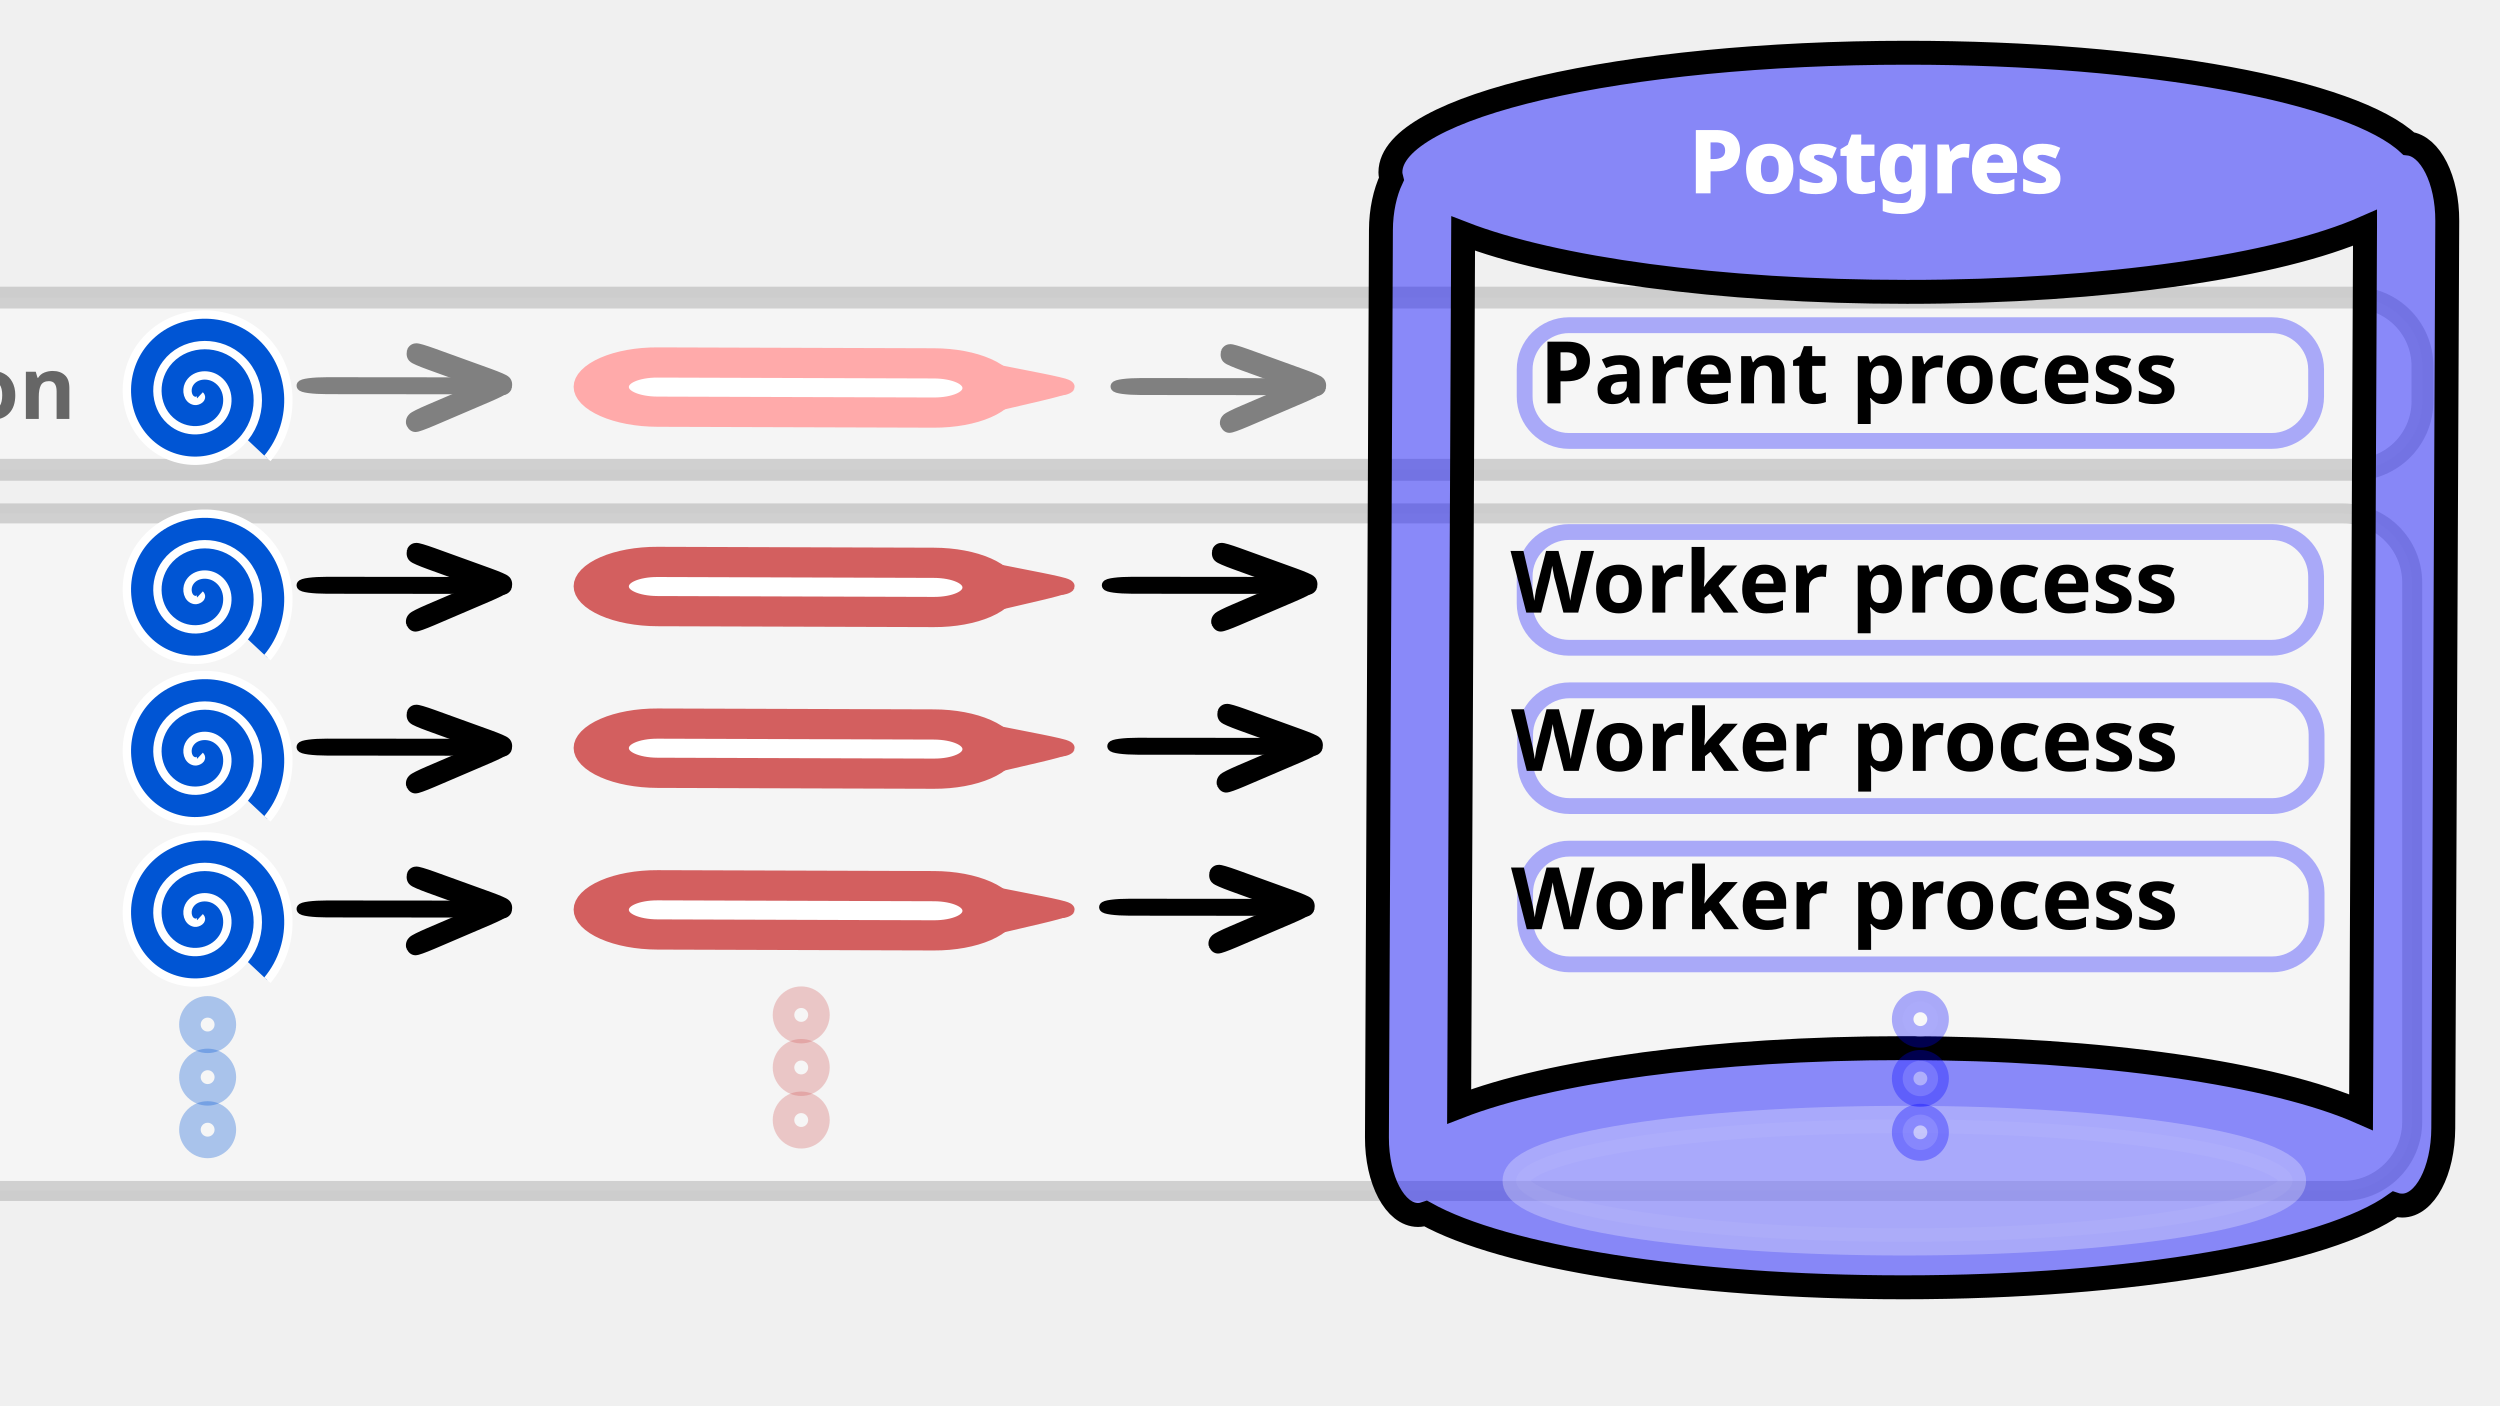
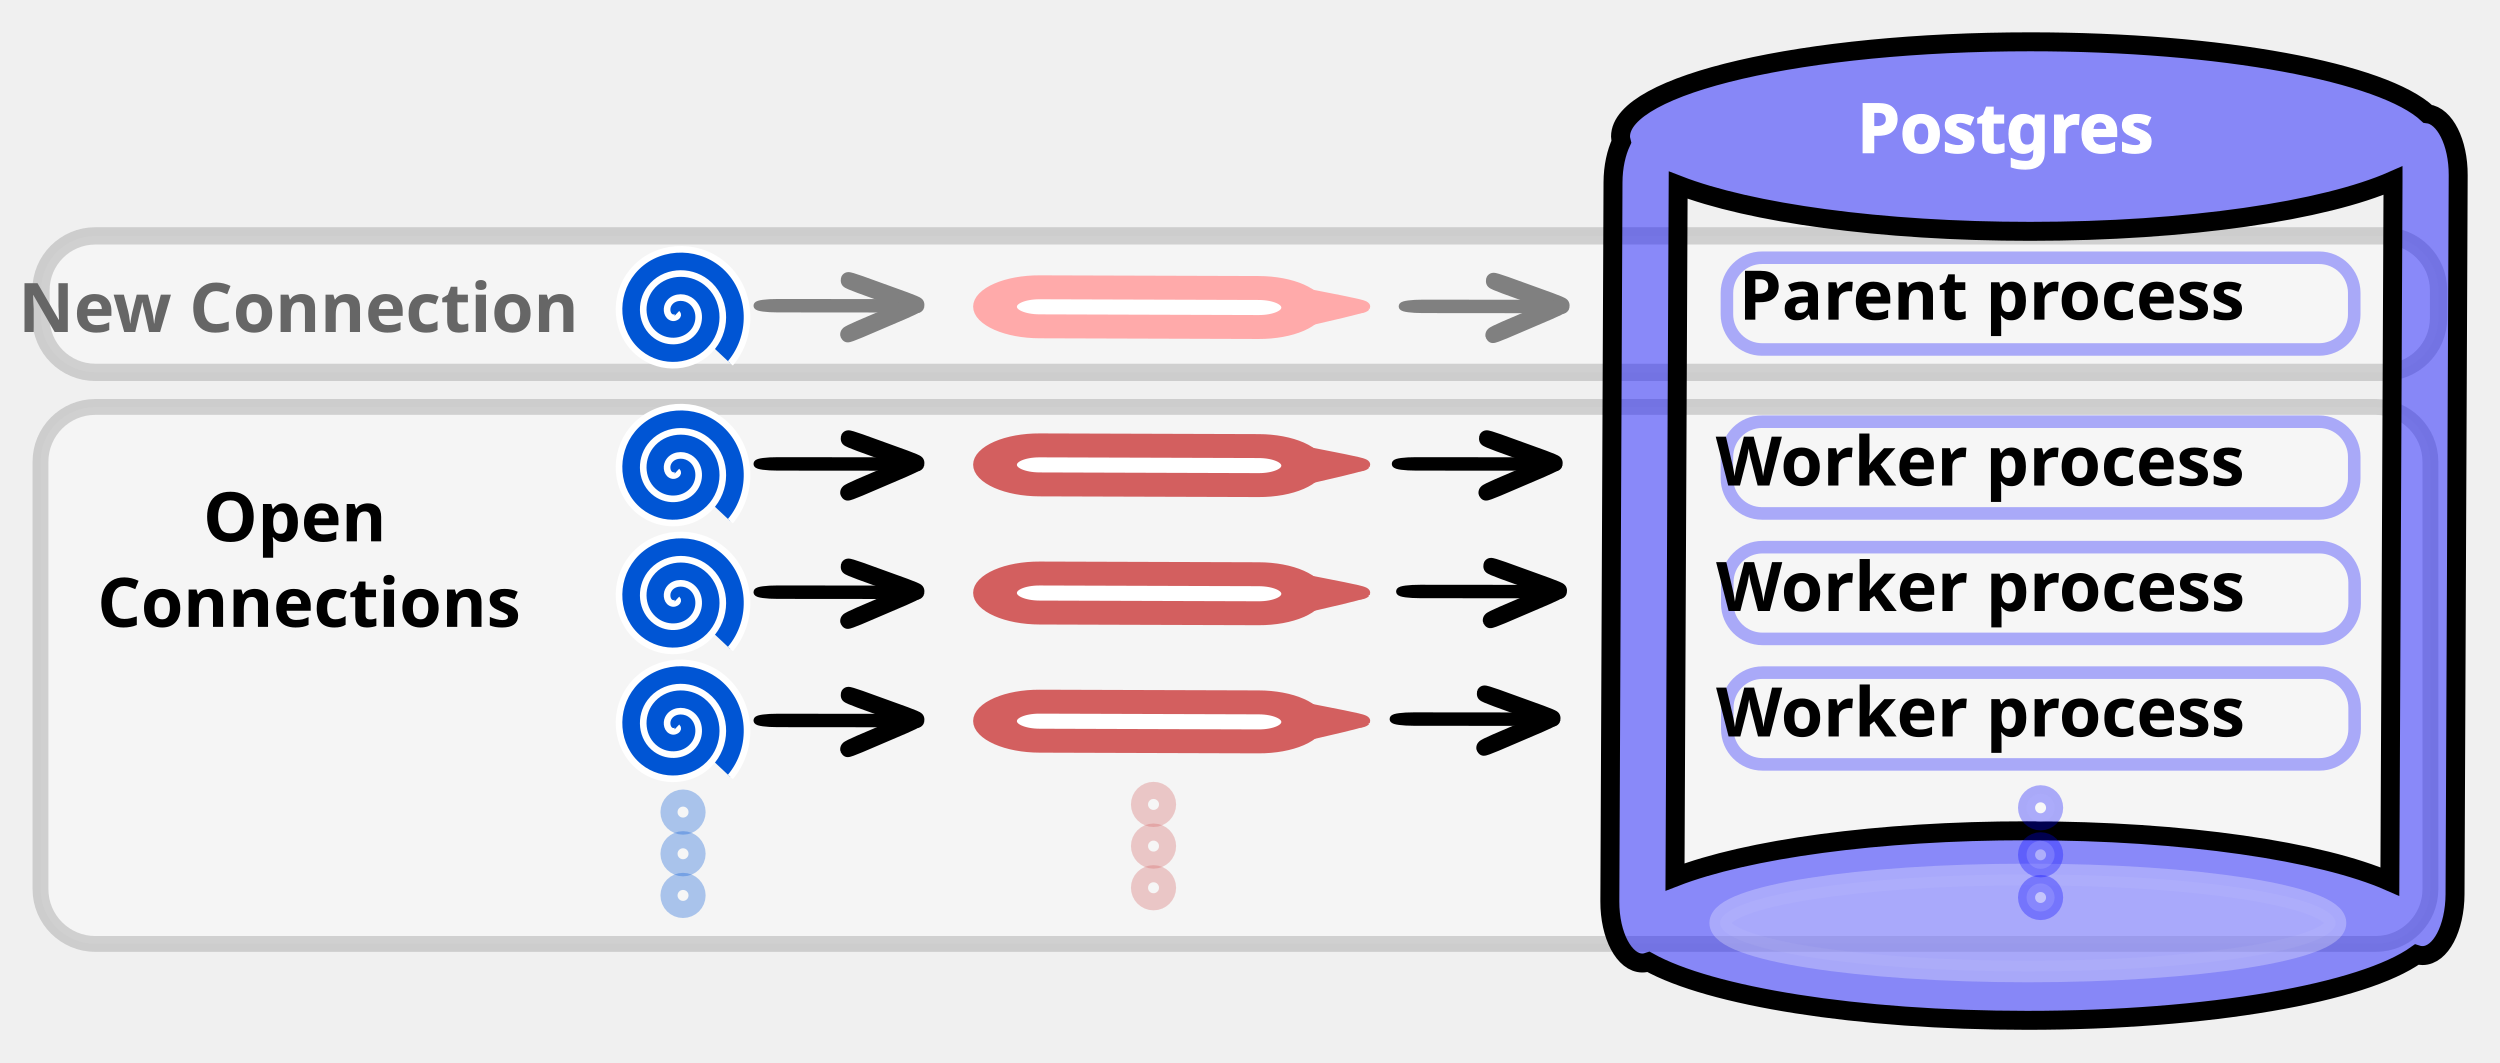
- <svg xmlns="http://www.w3.org/2000/svg" width="245.236mm" height="137.865mm" viewBox="0 0 245.236 137.865" version="1.1" id="svg1578">
+ <svg xmlns="http://www.w3.org/2000/svg" width="309.401mm" height="131.451mm" viewBox="0 0 309.401 131.451" version="1.1" id="svg1578">
  <defs id="defs1572" />
-   <g id="layer1" transform="translate(461.2024,-30.05274)">
+   <g id="layer1" transform="translate(525.3671,-30.05274)">
    <rect style="opacity:1;fill:#ffffff;fill-opacity:0.31;stroke:#808080;stroke-width:2.143;stroke-miterlimit:4;stroke-dasharray:none;stroke-opacity:0.31" id="rect21793-6" width="296.723" height="16.891" x="-520.296" y="59.246" ry="6.724" />
    <rect style="opacity:1;fill:#ffffff;fill-opacity:0.31;stroke:#808080;stroke-width:1.961;stroke-miterlimit:4;stroke-dasharray:none;stroke-opacity:0.31" id="rect21793" width="295.778" height="66.46" x="-520.358" y="80.416" ry="6.788" />
    <path style="display:inline;fill:#0000ff;fill-opacity:0.441;stroke:#000000;stroke-width:2.347;stroke-miterlimit:4;stroke-dasharray:none" d="m -274.113,35.226 c -27.996,0 -50.698,5.248 -50.698,11.729 0,0.222 0.05,0.423 0.104,0.642 -0.63,1.341 -1.025,3.088 -1.034,5.027 l -0.391,88.988 c -0.018,4.215 1.793,7.624 4.032,7.624 0.256,0 0.516,-0.055 0.758,-0.139 7.622,4.25 25.724,7.233 46.838,7.233 22.559,0 41.642,-3.411 48.217,-8.127 0.233,0.078 0.479,0.112 0.724,0.112 2.24,0 4.014,-3.381 4.032,-7.596 l 0.391,-88.988 c 0.018,-4.061 -1.666,-7.36 -3.791,-7.596 -5.463,-5.116 -25.394,-8.909 -49.182,-8.909 z m 44.908,17.175 -0.391,86.753 c -8.475,-3.74 -25.401,-6.284 -44.908,-6.284 -18.521,0 -34.719,2.292 -43.564,5.725 l 0.391,-85.636 c 8.845,3.433 25.043,5.725 43.564,5.725 19.507,0 36.433,-2.544 44.908,-6.284 z" id="path5296-3" />
    <g id="g21351" transform="translate(-1.058333,-30.16251)">
      <rect ry="4.357" y="92.114" x="-310.584" height="11.354" width="77.637" id="rect936" style="opacity:0.312;fill:#ffffff;fill-opacity:0.441;stroke:#0000ff;stroke-width:1.554;stroke-miterlimit:4;stroke-dasharray:none;stroke-opacity:1" />
      <text id="text948" y="99.777" x="-271.931" style="font-style:normal;font-weight:normal;font-size:6.467px;line-height:1.25;font-family:sans-serif;text-align:center;letter-spacing:0px;word-spacing:0px;text-anchor:middle;fill:#000000;fill-opacity:1;stroke:none;stroke-width:0.162" xml:space="preserve">
        <tspan id="tspan950" style="font-style:normal;font-variant:normal;font-weight:bold;font-stretch:normal;font-size:8.467px;font-family:Ubuntu;-inkscape-font-specification:'Ubuntu Bold';text-align:center;text-anchor:middle;stroke-width:0.162" y="99.777" x="-271.931">Parent process</tspan>
      </text>
    </g>
    <g id="g21357" transform="translate(-1.058333,-25.476)">
      <rect ry="4.357" y="107.718" x="-310.584" height="11.354" width="77.637" id="rect936-0" style="opacity:0.312;fill:#ffffff;fill-opacity:0.441;stroke:#0000ff;stroke-width:1.554;stroke-miterlimit:4;stroke-dasharray:none;stroke-opacity:1" />
      <g transform="translate(-19.69993,25.70589)" id="g15689">
        <text xml:space="preserve" style="font-style:normal;font-weight:normal;font-size:6.467px;line-height:1.25;font-family:sans-serif;text-align:center;letter-spacing:0px;word-spacing:0px;text-anchor:middle;fill:#000000;fill-opacity:1;stroke:none;stroke-width:0.162" x="-251.977" y="89.913" id="text948-2-2">
          <tspan x="-251.977" y="89.913" style="font-style:normal;font-variant:normal;font-weight:bold;font-stretch:normal;font-size:8.467px;font-family:Ubuntu;-inkscape-font-specification:'Ubuntu Bold';text-align:center;text-anchor:middle;stroke-width:0.162" id="tspan950-1-1">Worker process</tspan>
        </text>
      </g>
    </g>
    <g id="g15920" transform="translate(-20.17818,-9.845993)">
      <circle r="1.737" cy="139.456" cx="-362.429" id="path1060-0" style="opacity:0.312;fill:#ffffff;fill-opacity:0.441;stroke:#d35f5f;stroke-width:2.117;stroke-miterlimit:4;stroke-dasharray:none;stroke-opacity:1" />
      <circle r="1.737" cy="144.612" cx="-362.429" id="path1060-8-6" style="opacity:0.312;fill:#ffffff;fill-opacity:0.441;stroke:#d35f5f;stroke-width:2.117;stroke-miterlimit:4;stroke-dasharray:none;stroke-opacity:1" />
      <circle r="1.737" cy="149.768" cx="-362.429" id="path1060-7-1" style="opacity:0.312;fill:#ffffff;fill-opacity:0.441;stroke:#d35f5f;stroke-width:2.117;stroke-miterlimit:4;stroke-dasharray:none;stroke-opacity:1" />
    </g>
    <g id="g2869-9-3" transform="matrix(2.568853,0,0,1.404631,-639.1202,-223.134)" style="stroke:#ffaaaa">
      <rect transform="matrix(8.3060428e-4,-0.9999997,0.9999828,0.00587022,0,0)" ry="2.149" rx="32.428" y="92.392" x="-208.448" height="14.848" width="3.438" id="rect6144-3-7-3-2-4-3-6-6-3-0-5-2-0" style="display:inline;fill:#ffffff;fill-opacity:1;stroke:#ffaaaa;stroke-width:2.109;stroke-miterlimit:4;stroke-dasharray:none" />
      <g style="display:inline;stroke:#ffaaaa;stroke-width:9.809;stroke-miterlimit:4;stroke-dasharray:none" transform="matrix(-0.1116067,8.3898581e-4,0.00114143,-0.1202576,134.7389,302.6788)" id="g5650-08-5-3-0-75-2-2-8-5-6-0-0-5-0-7">
        <g style="stroke:#ffaaaa;stroke-width:24.384;stroke-miterlimit:4;stroke-dasharray:none" transform="matrix(0.4001956,0.04095051,-0.04095051,0.4001956,183.3826,365.5704)" id="g5654-7-4-7-2-7-4-6-5-3-5-5-7-4-2-8">
          <rect transform="rotate(12.99958)" ry="2.511" rx="21.408" y="969.975" x="458.972" height="2.511" width="120.53" id="rect5609-74-4-7-9-8-2-8-9-7-8-4-9-7-3-68" style="fill:#000000;fill-opacity:1;stroke:#ffaaaa;stroke-width:24.384;stroke-miterlimit:4;stroke-dasharray:none" />
          <rect transform="rotate(-27.22863)" ry="2.511" rx="21.408" y="1037.444" x="-275.398" height="2.511" width="120.53" id="rect5609-7-29-1-9-7-9-1-6-3-9-1-4-0-6-7-8" style="fill:#000000;fill-opacity:1;stroke:#ffaaaa;stroke-width:24.384;stroke-miterlimit:4;stroke-dasharray:none" />
        </g>
      </g>
    </g>
    <text xml:space="preserve" style="font-style:normal;font-weight:normal;font-size:6.467px;line-height:1.25;font-family:sans-serif;text-align:center;letter-spacing:0px;word-spacing:0px;text-anchor:middle;fill:#ffffff;fill-opacity:1;stroke:#ffffff;stroke-width:0.162" x="-272.989" y="48.937" id="text948-1-6">
      <tspan x="-272.989" y="48.937" style="font-style:normal;font-variant:normal;font-weight:bold;font-stretch:normal;font-size:8.467px;font-family:Ubuntu;-inkscape-font-specification:'Ubuntu Bold';text-align:center;text-anchor:middle;fill:#ffffff;stroke:#ffffff;stroke-width:0.162" id="tspan950-9-3">Postgres</tspan>
    </text>
-     <ellipse style="opacity:0.312;fill:#ffffff;fill-opacity:0.886;stroke:#ffffff;stroke-width:2.671;stroke-miterlimit:4;stroke-dasharray:none;stroke-opacity:0.886" id="path15630" cx="-274.399" cy="145.869" rx="38.076" ry="6.004" />
+     <ellipse style="opacity:0.312;fill:#ffffff;fill-opacity:0.886;stroke:#ffffff;stroke-width:2.671;stroke-miterlimit:4;stroke-dasharray:none;stroke-opacity:0.886" id="path15630" cx="-274.399" cy="144.281" rx="38.076" ry="6.004" />
    <g id="g21465" transform="translate(1.911679,3.175)">
      <circle r="1.737" cy="137.952" cx="-274.736" id="path1060-7" style="opacity:1;fill:#ffffff;fill-opacity:0.31;stroke:#0000ff;stroke-width:2.117;stroke-miterlimit:4;stroke-dasharray:none;stroke-opacity:0.31" />
      <circle r="1.737" cy="132.671" cx="-274.736" id="path1060-7-5" style="opacity:1;fill:#ffffff;fill-opacity:0.31;stroke:#0000ff;stroke-width:2.117;stroke-miterlimit:4;stroke-dasharray:none;stroke-opacity:0.31" />
      <circle r="1.737" cy="126.851" cx="-274.736" id="path1060-7-9" style="opacity:1;fill:#ffffff;fill-opacity:0.31;stroke:#0000ff;stroke-width:2.117;stroke-miterlimit:4;stroke-dasharray:none;stroke-opacity:0.31" />
    </g>
    <g id="g20737" transform="translate(-147.6389,-125.5462)">
      <g style="stroke:#0055d4;stroke-opacity:1" transform="translate(139.8676,116.6805)" id="g15915-0">
        <g id="g20723">
          <circle r="1.737" cy="139.424" cx="-433.063" id="path1060-4-9" style="opacity:0.312;fill:#ffffff;fill-opacity:0.441;stroke:#0055d4;stroke-width:2.117;stroke-miterlimit:4;stroke-dasharray:none;stroke-opacity:1" />
          <circle r="1.737" cy="144.58" cx="-433.063" id="path1060-8-4-2" style="opacity:0.312;fill:#ffffff;fill-opacity:0.441;stroke:#0055d4;stroke-width:2.117;stroke-miterlimit:4;stroke-dasharray:none;stroke-opacity:1" />
          <circle r="1.737" cy="149.736" cx="-433.063" id="path1060-7-4-5" style="opacity:0.312;fill:#ffffff;fill-opacity:0.441;stroke:#0055d4;stroke-width:2.117;stroke-miterlimit:4;stroke-dasharray:none;stroke-opacity:1" />
        </g>
      </g>
    </g>
    <path style="display:inline;fill:#0055d4;fill-opacity:1;stroke:#ffffff;stroke-width:0.818;stroke-linecap:butt;stroke-linejoin:miter;stroke-miterlimit:4;stroke-dasharray:none;stroke-opacity:1" id="path5369-1-6" d="m -441.585,68.829 c 0.331,0.311 -0.255,0.6 -0.516,0.551 -0.707,-0.133 -0.849,-1.029 -0.585,-1.583 0.473,-0.991 1.778,-1.147 2.65,-0.619 1.28,0.775 1.454,2.536 0.654,3.717 -1.066,1.574 -3.298,1.764 -4.784,0.688 -1.87,-1.353 -2.076,-4.062 -0.723,-5.851 1.639,-2.167 4.826,-2.389 6.918,-0.757 2.465,1.923 2.702,5.591 0.792,7.985 -2.206,2.763 -6.357,3.016 -9.052,0.826 -3.062,-2.489 -3.331,-7.123 -0.86,-10.118 2.771,-3.361 7.889,-3.645 11.185,-0.895 3.66,3.054 3.96,8.655 0.929,12.252" />
    <path style="display:inline;fill:#0055d4;fill-opacity:1;stroke:#ffffff;stroke-width:0.818;stroke-linecap:butt;stroke-linejoin:miter;stroke-miterlimit:4;stroke-dasharray:none;stroke-opacity:1" id="path5369-1-6-1" d="m -441.585,88.361 c 0.331,0.311 -0.255,0.6 -0.516,0.551 -0.707,-0.133 -0.849,-1.029 -0.585,-1.583 0.473,-0.991 1.778,-1.147 2.65,-0.619 1.28,0.775 1.454,2.536 0.654,3.717 -1.066,1.574 -3.298,1.764 -4.784,0.688 -1.87,-1.353 -2.076,-4.062 -0.723,-5.851 1.639,-2.167 4.826,-2.389 6.918,-0.757 2.465,1.923 2.702,5.591 0.792,7.985 -2.206,2.763 -6.357,3.016 -9.052,0.826 -3.062,-2.489 -3.331,-7.123 -0.86,-10.118 2.771,-3.361 7.889,-3.645 11.185,-0.895 3.66,3.054 3.96,8.655 0.929,12.252" />
    <path style="display:inline;fill:#0055d4;fill-opacity:1;stroke:#ffffff;stroke-width:0.818;stroke-linecap:butt;stroke-linejoin:miter;stroke-miterlimit:4;stroke-dasharray:none;stroke-opacity:1" id="path5369-1-6-8" d="m -441.585,104.188 c 0.331,0.311 -0.255,0.6 -0.516,0.551 -0.707,-0.133 -0.849,-1.029 -0.585,-1.583 0.473,-0.991 1.778,-1.147 2.65,-0.62 1.28,0.775 1.454,2.536 0.654,3.717 -1.066,1.574 -3.298,1.764 -4.784,0.688 -1.87,-1.353 -2.076,-4.062 -0.723,-5.851 1.639,-2.167 4.826,-2.389 6.918,-0.757 2.465,1.923 2.702,5.591 0.792,7.985 -2.206,2.763 -6.357,3.016 -9.052,0.826 -3.062,-2.489 -3.331,-7.123 -0.86,-10.118 2.771,-3.361 7.889,-3.645 11.185,-0.895 3.66,3.054 3.96,8.655 0.929,12.252" />
    <path style="display:inline;fill:#0055d4;fill-opacity:1;stroke:#ffffff;stroke-width:0.818;stroke-linecap:butt;stroke-linejoin:miter;stroke-miterlimit:4;stroke-dasharray:none;stroke-opacity:1" id="path5369-1-6-5" d="m -441.585,120.016 c 0.331,0.311 -0.255,0.6 -0.516,0.551 -0.707,-0.133 -0.849,-1.029 -0.585,-1.583 0.473,-0.991 1.778,-1.147 2.65,-0.62 1.28,0.775 1.454,2.536 0.654,3.717 -1.066,1.574 -3.298,1.764 -4.784,0.688 -1.87,-1.353 -2.076,-4.062 -0.723,-5.851 1.639,-2.167 4.826,-2.389 6.918,-0.757 2.465,1.923 2.702,5.591 0.792,7.985 -2.206,2.763 -6.357,3.016 -9.052,0.826 -3.062,-2.489 -3.331,-7.123 -0.86,-10.118 2.771,-3.361 7.889,-3.645 11.185,-0.895 3.66,3.054 3.96,8.655 0.929,12.252" />
    <g id="g19364" transform="matrix(1.677668,0,0,1.677668,28.38791,-449.1387)">
      <g style="display:inline;stroke-width:9.809;stroke-miterlimit:4;stroke-dasharray:none" transform="matrix(-0.1116067,8.389858e-4,0.00114143,-0.1202576,-237.436,424.6805)" id="g5650-08-5-3-0-75-10-6">
        <g style="stroke-width:24.384;stroke-miterlimit:4;stroke-dasharray:none" transform="matrix(0.4001956,0.04095051,-0.04095051,0.4001956,183.3826,365.5704)" id="g5654-7-4-7-2-7-8-2">
          <rect transform="rotate(12.99958)" ry="2.511" rx="21.408" y="969.975" x="458.972" height="2.511" width="120.53" id="rect5609-74-4-7-9-8-50-9" style="fill:#000000;fill-opacity:1;stroke:#000000;stroke-width:24.384;stroke-miterlimit:4;stroke-dasharray:none" />
          <rect transform="rotate(-27.22863)" ry="2.511" rx="21.408" y="1037.444" x="-275.398" height="2.511" width="120.53" id="rect5609-7-29-1-9-7-9-0-1" style="fill:#000000;fill-opacity:1;stroke:#000000;stroke-width:24.384;stroke-miterlimit:4;stroke-dasharray:none" />
        </g>
      </g>
      <rect transform="matrix(0.00497694,-0.9999876,0.9999995,9.7968834e-4,0,0)" ry="1.485" rx="3.739" y="-272.551" x="-329.781" height="10.258" width="0.396" id="rect6144-3-7-3-4-2" style="display:inline;fill:#ffffff;fill-opacity:1;stroke:#000000;stroke-width:0.595;stroke-miterlimit:4;stroke-dasharray:none" />
    </g>
    <g id="g19364-7" transform="matrix(1.677668,0,0,1.677668,28.38791,-465.0137)">
      <g style="display:inline;stroke-width:9.809;stroke-miterlimit:4;stroke-dasharray:none" transform="matrix(-0.1116067,8.389858e-4,0.00114143,-0.1202576,-237.436,424.6805)" id="g5650-08-5-3-0-75-10-6-5">
        <g style="stroke-width:24.384;stroke-miterlimit:4;stroke-dasharray:none" transform="matrix(0.4001956,0.04095051,-0.04095051,0.4001956,183.3826,365.5704)" id="g5654-7-4-7-2-7-8-2-3">
          <rect transform="rotate(12.99958)" ry="2.511" rx="21.408" y="969.975" x="458.972" height="2.511" width="120.53" id="rect5609-74-4-7-9-8-50-9-8" style="fill:#000000;fill-opacity:1;stroke:#000000;stroke-width:24.384;stroke-miterlimit:4;stroke-dasharray:none" />
          <rect transform="rotate(-27.22863)" ry="2.511" rx="21.408" y="1037.444" x="-275.398" height="2.511" width="120.53" id="rect5609-7-29-1-9-7-9-0-1-8" style="fill:#000000;fill-opacity:1;stroke:#000000;stroke-width:24.384;stroke-miterlimit:4;stroke-dasharray:none" />
        </g>
      </g>
      <rect transform="matrix(0.00497694,-0.9999876,0.9999995,9.7968834e-4,0,0)" ry="1.485" rx="3.739" y="-272.551" x="-329.781" height="10.258" width="0.396" id="rect6144-3-7-3-4-2-3" style="display:inline;fill:#ffffff;fill-opacity:1;stroke:#000000;stroke-width:0.595;stroke-miterlimit:4;stroke-dasharray:none" />
    </g>
    <g id="g19364-1" transform="matrix(1.677668,0,0,1.677668,28.38791,-484.5928)" style="stroke:#808080">
-       <g style="display:inline;stroke-width:9.809;stroke-miterlimit:4;stroke-dasharray:none;stroke:#808080" transform="matrix(-0.1116067,8.389858e-4,0.00114143,-0.1202576,-237.436,424.6805)" id="g5650-08-5-3-0-75-10-6-8">
-         <g style="stroke-width:24.384;stroke-miterlimit:4;stroke-dasharray:none;stroke:#808080" transform="matrix(0.4001956,0.04095051,-0.04095051,0.4001956,183.3826,365.5704)" id="g5654-7-4-7-2-7-8-2-9">
+       <g style="display:inline;stroke:#808080;stroke-width:9.809;stroke-miterlimit:4;stroke-dasharray:none" transform="matrix(-0.1116067,8.389858e-4,0.00114143,-0.1202576,-237.436,424.6805)" id="g5650-08-5-3-0-75-10-6-8">
+         <g style="stroke:#808080;stroke-width:24.384;stroke-miterlimit:4;stroke-dasharray:none" transform="matrix(0.4001956,0.04095051,-0.04095051,0.4001956,183.3826,365.5704)" id="g5654-7-4-7-2-7-8-2-9">
          <rect transform="rotate(12.99958)" ry="2.511" rx="21.408" y="969.975" x="458.972" height="2.511" width="120.53" id="rect5609-74-4-7-9-8-50-9-6" style="fill:#000000;fill-opacity:1;stroke:#808080;stroke-width:24.384;stroke-miterlimit:4;stroke-dasharray:none" />
          <rect transform="rotate(-27.22863)" ry="2.511" rx="21.408" y="1037.444" x="-275.398" height="2.511" width="120.53" id="rect5609-7-29-1-9-7-9-0-1-4" style="fill:#000000;fill-opacity:1;stroke:#808080;stroke-width:24.384;stroke-miterlimit:4;stroke-dasharray:none" />
        </g>
      </g>
      <rect transform="matrix(0.00497694,-0.9999876,0.9999995,9.7968834e-4,0,0)" ry="1.485" rx="3.739" y="-272.551" x="-329.781" height="10.258" width="0.396" id="rect6144-3-7-3-4-2-33" style="display:inline;fill:#ffffff;fill-opacity:1;stroke:#808080;stroke-width:0.595;stroke-miterlimit:4;stroke-dasharray:none" />
    </g>
    <g id="g19364-3" transform="matrix(1.677668,0,0,1.677668,28.38791,-433.2637)">
      <g style="display:inline;stroke-width:9.809;stroke-miterlimit:4;stroke-dasharray:none" transform="matrix(-0.1116067,8.389858e-4,0.00114143,-0.1202576,-237.436,424.6805)" id="g5650-08-5-3-0-75-10-6-86">
        <g style="stroke-width:24.384;stroke-miterlimit:4;stroke-dasharray:none" transform="matrix(0.4001956,0.04095051,-0.04095051,0.4001956,183.3826,365.5704)" id="g5654-7-4-7-2-7-8-2-0">
          <rect transform="rotate(12.99958)" ry="2.511" rx="21.408" y="969.975" x="458.972" height="2.511" width="120.53" id="rect5609-74-4-7-9-8-50-9-4" style="fill:#000000;fill-opacity:1;stroke:#000000;stroke-width:24.384;stroke-miterlimit:4;stroke-dasharray:none" />
          <rect transform="rotate(-27.22863)" ry="2.511" rx="21.408" y="1037.444" x="-275.398" height="2.511" width="120.53" id="rect5609-7-29-1-9-7-9-0-1-88" style="fill:#000000;fill-opacity:1;stroke:#000000;stroke-width:24.384;stroke-miterlimit:4;stroke-dasharray:none" />
        </g>
      </g>
      <rect transform="matrix(0.00497694,-0.9999876,0.9999995,9.7968834e-4,0,0)" ry="1.485" rx="3.739" y="-272.551" x="-329.781" height="10.258" width="0.396" id="rect6144-3-7-3-4-2-8" style="display:inline;fill:#ffffff;fill-opacity:1;stroke:#000000;stroke-width:0.595;stroke-miterlimit:4;stroke-dasharray:none" />
    </g>
    <g id="g2869-9-3-4" transform="matrix(2.568853,0,0,1.404631,-639.1202,-203.5704)" style="stroke:#d35f5f">
      <rect transform="matrix(8.3060428e-4,-0.9999997,0.9999828,0.00587022,0,0)" ry="2.149" rx="32.428" y="92.392" x="-208.448" height="14.848" width="3.438" id="rect6144-3-7-3-2-4-3-6-6-3-0-5-2-0-0" style="display:inline;fill:#ffffff;fill-opacity:1;stroke:#d35f5f;stroke-width:2.109;stroke-miterlimit:4;stroke-dasharray:none" />
      <g style="display:inline;stroke:#d35f5f;stroke-width:9.809;stroke-miterlimit:4;stroke-dasharray:none" transform="matrix(-0.1116067,8.3898581e-4,0.00114143,-0.1202576,134.7389,302.6788)" id="g5650-08-5-3-0-75-2-2-8-5-6-0-0-5-0-7-5">
        <g style="stroke:#d35f5f;stroke-width:24.384;stroke-miterlimit:4;stroke-dasharray:none" transform="matrix(0.4001956,0.04095051,-0.04095051,0.4001956,183.3826,365.5704)" id="g5654-7-4-7-2-7-4-6-5-3-5-5-7-4-2-8-9">
          <rect transform="rotate(12.99958)" ry="2.511" rx="21.408" y="969.975" x="458.972" height="2.511" width="120.53" id="rect5609-74-4-7-9-8-2-8-9-7-8-4-9-7-3-68-4" style="fill:#000000;fill-opacity:1;stroke:#d35f5f;stroke-width:24.384;stroke-miterlimit:4;stroke-dasharray:none" />
          <rect transform="rotate(-27.22863)" ry="2.511" rx="21.408" y="1037.444" x="-275.398" height="2.511" width="120.53" id="rect5609-7-29-1-9-7-9-1-6-3-9-1-4-0-6-7-8-6" style="fill:#000000;fill-opacity:1;stroke:#d35f5f;stroke-width:24.384;stroke-miterlimit:4;stroke-dasharray:none" />
        </g>
      </g>
    </g>
    <g id="g2869-9-3-9" transform="matrix(2.568853,0,0,1.404631,-639.1202,-187.7109)" style="stroke:#d35f5f">
      <rect transform="matrix(8.3060428e-4,-0.9999997,0.9999828,0.00587022,0,0)" ry="2.149" rx="32.428" y="92.392" x="-208.448" height="14.848" width="3.438" id="rect6144-3-7-3-2-4-3-6-6-3-0-5-2-0-2" style="display:inline;fill:#ffffff;fill-opacity:1;stroke:#d35f5f;stroke-width:2.109;stroke-miterlimit:4;stroke-dasharray:none" />
      <g style="display:inline;stroke:#d35f5f;stroke-width:9.809;stroke-miterlimit:4;stroke-dasharray:none" transform="matrix(-0.1116067,8.3898581e-4,0.00114143,-0.1202576,134.7389,302.6788)" id="g5650-08-5-3-0-75-2-2-8-5-6-0-0-5-0-7-2">
        <g style="stroke:#d35f5f;stroke-width:24.384;stroke-miterlimit:4;stroke-dasharray:none" transform="matrix(0.4001956,0.04095051,-0.04095051,0.4001956,183.3826,365.5704)" id="g5654-7-4-7-2-7-4-6-5-3-5-5-7-4-2-8-4">
          <rect transform="rotate(12.99958)" ry="2.511" rx="21.408" y="969.975" x="458.972" height="2.511" width="120.53" id="rect5609-74-4-7-9-8-2-8-9-7-8-4-9-7-3-68-7" style="fill:#000000;fill-opacity:1;stroke:#d35f5f;stroke-width:24.384;stroke-miterlimit:4;stroke-dasharray:none" />
          <rect transform="rotate(-27.22863)" ry="2.511" rx="21.408" y="1037.444" x="-275.398" height="2.511" width="120.53" id="rect5609-7-29-1-9-7-9-1-6-3-9-1-4-0-6-7-8-7" style="fill:#000000;fill-opacity:1;stroke:#d35f5f;stroke-width:24.384;stroke-miterlimit:4;stroke-dasharray:none" />
        </g>
      </g>
    </g>
    <g id="g2869-9-3-5" transform="matrix(2.568853,0,0,1.404631,-639.1202,-171.8515)" style="stroke:#d35f5f">
      <rect transform="matrix(8.3060428e-4,-0.9999997,0.9999828,0.00587022,0,0)" ry="2.149" rx="32.428" y="92.392" x="-208.448" height="14.848" width="3.438" id="rect6144-3-7-3-2-4-3-6-6-3-0-5-2-0-4" style="display:inline;fill:#ffffff;fill-opacity:1;stroke:#d35f5f;stroke-width:2.109;stroke-miterlimit:4;stroke-dasharray:none" />
      <g style="display:inline;stroke:#d35f5f;stroke-width:9.809;stroke-miterlimit:4;stroke-dasharray:none" transform="matrix(-0.1116067,8.3898581e-4,0.00114143,-0.1202576,134.7389,302.6788)" id="g5650-08-5-3-0-75-2-2-8-5-6-0-0-5-0-7-8">
        <g style="stroke:#d35f5f;stroke-width:24.384;stroke-miterlimit:4;stroke-dasharray:none" transform="matrix(0.4001956,0.04095051,-0.04095051,0.4001956,183.3826,365.5704)" id="g5654-7-4-7-2-7-4-6-5-3-5-5-7-4-2-8-1">
          <rect transform="rotate(12.99958)" ry="2.511" rx="21.408" y="969.975" x="458.972" height="2.511" width="120.53" id="rect5609-74-4-7-9-8-2-8-9-7-8-4-9-7-3-68-2" style="fill:#000000;fill-opacity:1;stroke:#d35f5f;stroke-width:24.384;stroke-miterlimit:4;stroke-dasharray:none" />
          <rect transform="rotate(-27.22863)" ry="2.511" rx="21.408" y="1037.444" x="-275.398" height="2.511" width="120.53" id="rect5609-7-29-1-9-7-9-1-6-3-9-1-4-0-6-7-8-8" style="fill:#000000;fill-opacity:1;stroke:#d35f5f;stroke-width:24.384;stroke-miterlimit:4;stroke-dasharray:none" />
        </g>
      </g>
    </g>
    <g id="g19364-9-5" transform="matrix(1.677668,0,0,1.677668,108.2348,-484.5093)" style="stroke:#808080">
-       <g style="display:inline;stroke-width:9.809;stroke-miterlimit:4;stroke-dasharray:none;stroke:#808080" transform="matrix(-0.1116067,8.389858e-4,0.00114143,-0.1202576,-237.436,424.6805)" id="g5650-08-5-3-0-75-10-6-7-1">
-         <g style="stroke-width:24.384;stroke-miterlimit:4;stroke-dasharray:none;stroke:#808080" transform="matrix(0.4001956,0.04095051,-0.04095051,0.4001956,183.3826,365.5704)" id="g5654-7-4-7-2-7-8-2-7-1">
+       <g style="display:inline;stroke:#808080;stroke-width:9.809;stroke-miterlimit:4;stroke-dasharray:none" transform="matrix(-0.1116067,8.389858e-4,0.00114143,-0.1202576,-237.436,424.6805)" id="g5650-08-5-3-0-75-10-6-7-1">
+         <g style="stroke:#808080;stroke-width:24.384;stroke-miterlimit:4;stroke-dasharray:none" transform="matrix(0.4001956,0.04095051,-0.04095051,0.4001956,183.3826,365.5704)" id="g5654-7-4-7-2-7-8-2-7-1">
          <rect transform="rotate(12.99958)" ry="2.511" rx="21.408" y="969.975" x="458.972" height="2.511" width="120.53" id="rect5609-74-4-7-9-8-50-9-64-0" style="fill:#000000;fill-opacity:1;stroke:#808080;stroke-width:24.384;stroke-miterlimit:4;stroke-dasharray:none" />
          <rect transform="rotate(-27.22863)" ry="2.511" rx="21.408" y="1037.444" x="-275.398" height="2.511" width="120.53" id="rect5609-7-29-1-9-7-9-0-1-3-8" style="fill:#000000;fill-opacity:1;stroke:#808080;stroke-width:24.384;stroke-miterlimit:4;stroke-dasharray:none" />
        </g>
      </g>
      <rect transform="matrix(0.00497694,-0.9999876,0.9999995,9.7968834e-4,0,0)" ry="1.485" rx="3.739" y="-272.551" x="-329.781" height="10.258" width="0.396" id="rect6144-3-7-3-4-2-0-5" style="display:inline;fill:#ffffff;fill-opacity:1;stroke:#808080;stroke-width:0.595;stroke-miterlimit:4;stroke-dasharray:none" />
    </g>
    <g id="g19364-9-5-6" transform="matrix(1.677668,0,0,1.677668,107.3803,-465.0147)">
      <g style="display:inline;stroke-width:9.809;stroke-miterlimit:4;stroke-dasharray:none" transform="matrix(-0.1116067,8.389858e-4,0.00114143,-0.1202576,-237.436,424.6805)" id="g5650-08-5-3-0-75-10-6-7-1-4">
        <g style="stroke-width:24.384;stroke-miterlimit:4;stroke-dasharray:none" transform="matrix(0.4001956,0.04095051,-0.04095051,0.4001956,183.3826,365.5704)" id="g5654-7-4-7-2-7-8-2-7-1-6">
          <rect transform="rotate(12.99958)" ry="2.511" rx="21.408" y="969.975" x="458.972" height="2.511" width="120.53" id="rect5609-74-4-7-9-8-50-9-64-0-2" style="fill:#000000;fill-opacity:1;stroke:#000000;stroke-width:24.384;stroke-miterlimit:4;stroke-dasharray:none" />
          <rect transform="rotate(-27.22863)" ry="2.511" rx="21.408" y="1037.444" x="-275.398" height="2.511" width="120.53" id="rect5609-7-29-1-9-7-9-0-1-3-8-5" style="fill:#000000;fill-opacity:1;stroke:#000000;stroke-width:24.384;stroke-miterlimit:4;stroke-dasharray:none" />
        </g>
      </g>
      <rect transform="matrix(0.00497694,-0.9999876,0.9999995,9.7968834e-4,0,0)" ry="1.485" rx="3.739" y="-272.551" x="-329.781" height="10.258" width="0.396" id="rect6144-3-7-3-4-2-0-5-8" style="display:inline;fill:#ffffff;fill-opacity:1;stroke:#000000;stroke-width:0.595;stroke-miterlimit:4;stroke-dasharray:none" />
    </g>
    <g id="g19364-9-5-62" transform="matrix(1.677668,0,0,1.677668,107.9148,-449.2243)">
      <g style="display:inline;stroke-width:9.809;stroke-miterlimit:4;stroke-dasharray:none" transform="matrix(-0.1116067,8.389858e-4,0.00114143,-0.1202576,-237.436,424.6805)" id="g5650-08-5-3-0-75-10-6-7-1-8">
        <g style="stroke-width:24.384;stroke-miterlimit:4;stroke-dasharray:none" transform="matrix(0.4001956,0.04095051,-0.04095051,0.4001956,183.3826,365.5704)" id="g5654-7-4-7-2-7-8-2-7-1-4">
          <rect transform="rotate(12.99958)" ry="2.511" rx="21.408" y="969.975" x="458.972" height="2.511" width="120.53" id="rect5609-74-4-7-9-8-50-9-64-0-7" style="fill:#000000;fill-opacity:1;stroke:#000000;stroke-width:24.384;stroke-miterlimit:4;stroke-dasharray:none" />
          <rect transform="rotate(-27.22863)" ry="2.511" rx="21.408" y="1037.444" x="-275.398" height="2.511" width="120.53" id="rect5609-7-29-1-9-7-9-0-1-3-8-2" style="fill:#000000;fill-opacity:1;stroke:#000000;stroke-width:24.384;stroke-miterlimit:4;stroke-dasharray:none" />
        </g>
      </g>
      <rect transform="matrix(0.00497694,-0.9999876,0.9999995,9.7968834e-4,0,0)" ry="1.485" rx="3.739" y="-272.551" x="-329.781" height="10.258" width="0.396" id="rect6144-3-7-3-4-2-0-5-4" style="display:inline;fill:#ffffff;fill-opacity:1;stroke:#000000;stroke-width:0.595;stroke-miterlimit:4;stroke-dasharray:none" />
    </g>
    <g id="g19364-9-5-0" transform="matrix(1.677668,0,0,1.677668,107.113,-433.434)">
      <g style="display:inline;stroke-width:9.809;stroke-miterlimit:4;stroke-dasharray:none" transform="matrix(-0.1116067,8.389858e-4,0.00114143,-0.1202576,-237.436,424.6805)" id="g5650-08-5-3-0-75-10-6-7-1-6">
        <g style="stroke-width:24.384;stroke-miterlimit:4;stroke-dasharray:none" transform="matrix(0.4001956,0.04095051,-0.04095051,0.4001956,183.3826,365.5704)" id="g5654-7-4-7-2-7-8-2-7-1-2">
          <rect transform="rotate(12.99958)" ry="2.511" rx="21.408" y="969.975" x="458.972" height="2.511" width="120.53" id="rect5609-74-4-7-9-8-50-9-64-0-9" style="fill:#000000;fill-opacity:1;stroke:#000000;stroke-width:24.384;stroke-miterlimit:4;stroke-dasharray:none" />
          <rect transform="rotate(-27.22863)" ry="2.511" rx="21.408" y="1037.444" x="-275.398" height="2.511" width="120.53" id="rect5609-7-29-1-9-7-9-0-1-3-8-9" style="fill:#000000;fill-opacity:1;stroke:#000000;stroke-width:24.384;stroke-miterlimit:4;stroke-dasharray:none" />
        </g>
      </g>
      <rect transform="matrix(0.00497694,-0.9999876,0.9999995,9.7968834e-4,0,0)" ry="1.485" rx="3.739" y="-272.551" x="-329.781" height="10.258" width="0.396" id="rect6144-3-7-3-4-2-0-5-0" style="display:inline;fill:#ffffff;fill-opacity:1;stroke:#000000;stroke-width:0.595;stroke-miterlimit:4;stroke-dasharray:none" />
    </g>
    <g id="g21357-8" transform="translate(-1.011617,-9.947784)">
      <rect ry="4.357" y="107.718" x="-310.584" height="11.354" width="77.637" id="rect936-0-1" style="opacity:0.312;fill:#ffffff;fill-opacity:0.441;stroke:#0000ff;stroke-width:1.554;stroke-miterlimit:4;stroke-dasharray:none;stroke-opacity:1" />
      <g transform="translate(-19.69993,25.70589)" id="g15689-3">
        <text xml:space="preserve" style="font-style:normal;font-weight:normal;font-size:6.467px;line-height:1.25;font-family:sans-serif;text-align:center;letter-spacing:0px;word-spacing:0px;text-anchor:middle;fill:#000000;fill-opacity:1;stroke:none;stroke-width:0.162" x="-251.977" y="89.913" id="text948-2-2-1">
          <tspan x="-251.977" y="89.913" style="font-style:normal;font-variant:normal;font-weight:bold;font-stretch:normal;font-size:8.467px;font-family:Ubuntu;-inkscape-font-specification:'Ubuntu Bold';text-align:center;text-anchor:middle;stroke-width:0.162" id="tspan950-1-1-1">Worker process</tspan>
        </text>
      </g>
    </g>
    <g id="g21357-0" transform="translate(-1.011617,5.580431)">
      <rect ry="4.357" y="107.718" x="-310.584" height="11.354" width="77.637" id="rect936-0-3" style="opacity:0.312;fill:#ffffff;fill-opacity:0.441;stroke:#0000ff;stroke-width:1.554;stroke-miterlimit:4;stroke-dasharray:none;stroke-opacity:1" />
      <g transform="translate(-19.69993,25.70589)" id="g15689-4">
        <text xml:space="preserve" style="font-style:normal;font-weight:normal;font-size:6.467px;line-height:1.25;font-family:sans-serif;text-align:center;letter-spacing:0px;word-spacing:0px;text-anchor:middle;fill:#000000;fill-opacity:1;stroke:none;stroke-width:0.162" x="-251.977" y="89.913" id="text948-2-2-0">
          <tspan x="-251.977" y="89.913" style="font-style:normal;font-variant:normal;font-weight:bold;font-stretch:normal;font-size:8.467px;font-family:Ubuntu;-inkscape-font-specification:'Ubuntu Bold';text-align:center;text-anchor:middle;stroke-width:0.162" id="tspan950-1-1-3">Worker process</tspan>
        </text>
      </g>
    </g>
-     <text xml:space="preserve" style="font-style:normal;font-weight:normal;font-size:6.467px;line-height:1.25;font-family:sans-serif;text-align:center;letter-spacing:0px;word-spacing:0px;text-anchor:middle;fill:#666666;fill-opacity:1;stroke:none;stroke-width:0.162;" x="-484.226" y="71.143" id="text948-1-7">
-       <tspan x="-484.226" y="71.143" style="font-style:normal;font-variant:normal;font-weight:bold;font-stretch:normal;font-size:8.467px;font-family:Ubuntu;-inkscape-font-specification:'Ubuntu Bold';text-align:center;text-anchor:middle;stroke-width:0.162;fill:#666666;" id="tspan950-9-5">New Connection</tspan>
+     <text xml:space="preserve" style="font-style:normal;font-weight:normal;font-size:6.467px;line-height:1.25;font-family:sans-serif;text-align:center;letter-spacing:0px;word-spacing:0px;text-anchor:middle;fill:#666666;fill-opacity:1;stroke:none;stroke-width:0.162" x="-484.226" y="71.143" id="text948-1-7">
+       <tspan x="-484.226" y="71.143" style="font-style:normal;font-variant:normal;font-weight:bold;font-stretch:normal;font-size:8.467px;font-family:Ubuntu;-inkscape-font-specification:'Ubuntu Bold';text-align:center;text-anchor:middle;fill:#666666;stroke-width:0.162" id="tspan950-9-5">New Connection</tspan>
    </text>
    <text xml:space="preserve" style="font-style:normal;font-weight:normal;font-size:6.467px;line-height:1.25;font-family:sans-serif;text-align:center;letter-spacing:0px;word-spacing:0px;text-anchor:middle;fill:#000000;fill-opacity:1;stroke:none;stroke-width:0.162" x="-482.915" y="97.052" id="text948-1-7-6">
      <tspan x="-481.899" y="97.052" style="font-style:normal;font-variant:normal;font-weight:bold;font-stretch:normal;font-size:8.467px;font-family:Ubuntu;-inkscape-font-specification:'Ubuntu Bold';text-align:center;text-anchor:middle;stroke-width:0.162" id="tspan950-9-5-9">Open </tspan>
      <tspan x="-482.915" y="107.635" style="font-style:normal;font-variant:normal;font-weight:bold;font-stretch:normal;font-size:8.467px;font-family:Ubuntu;-inkscape-font-specification:'Ubuntu Bold';text-align:center;text-anchor:middle;stroke-width:0.162" id="tspan21846">Connections</tspan>
    </text>
  </g>
</svg>
